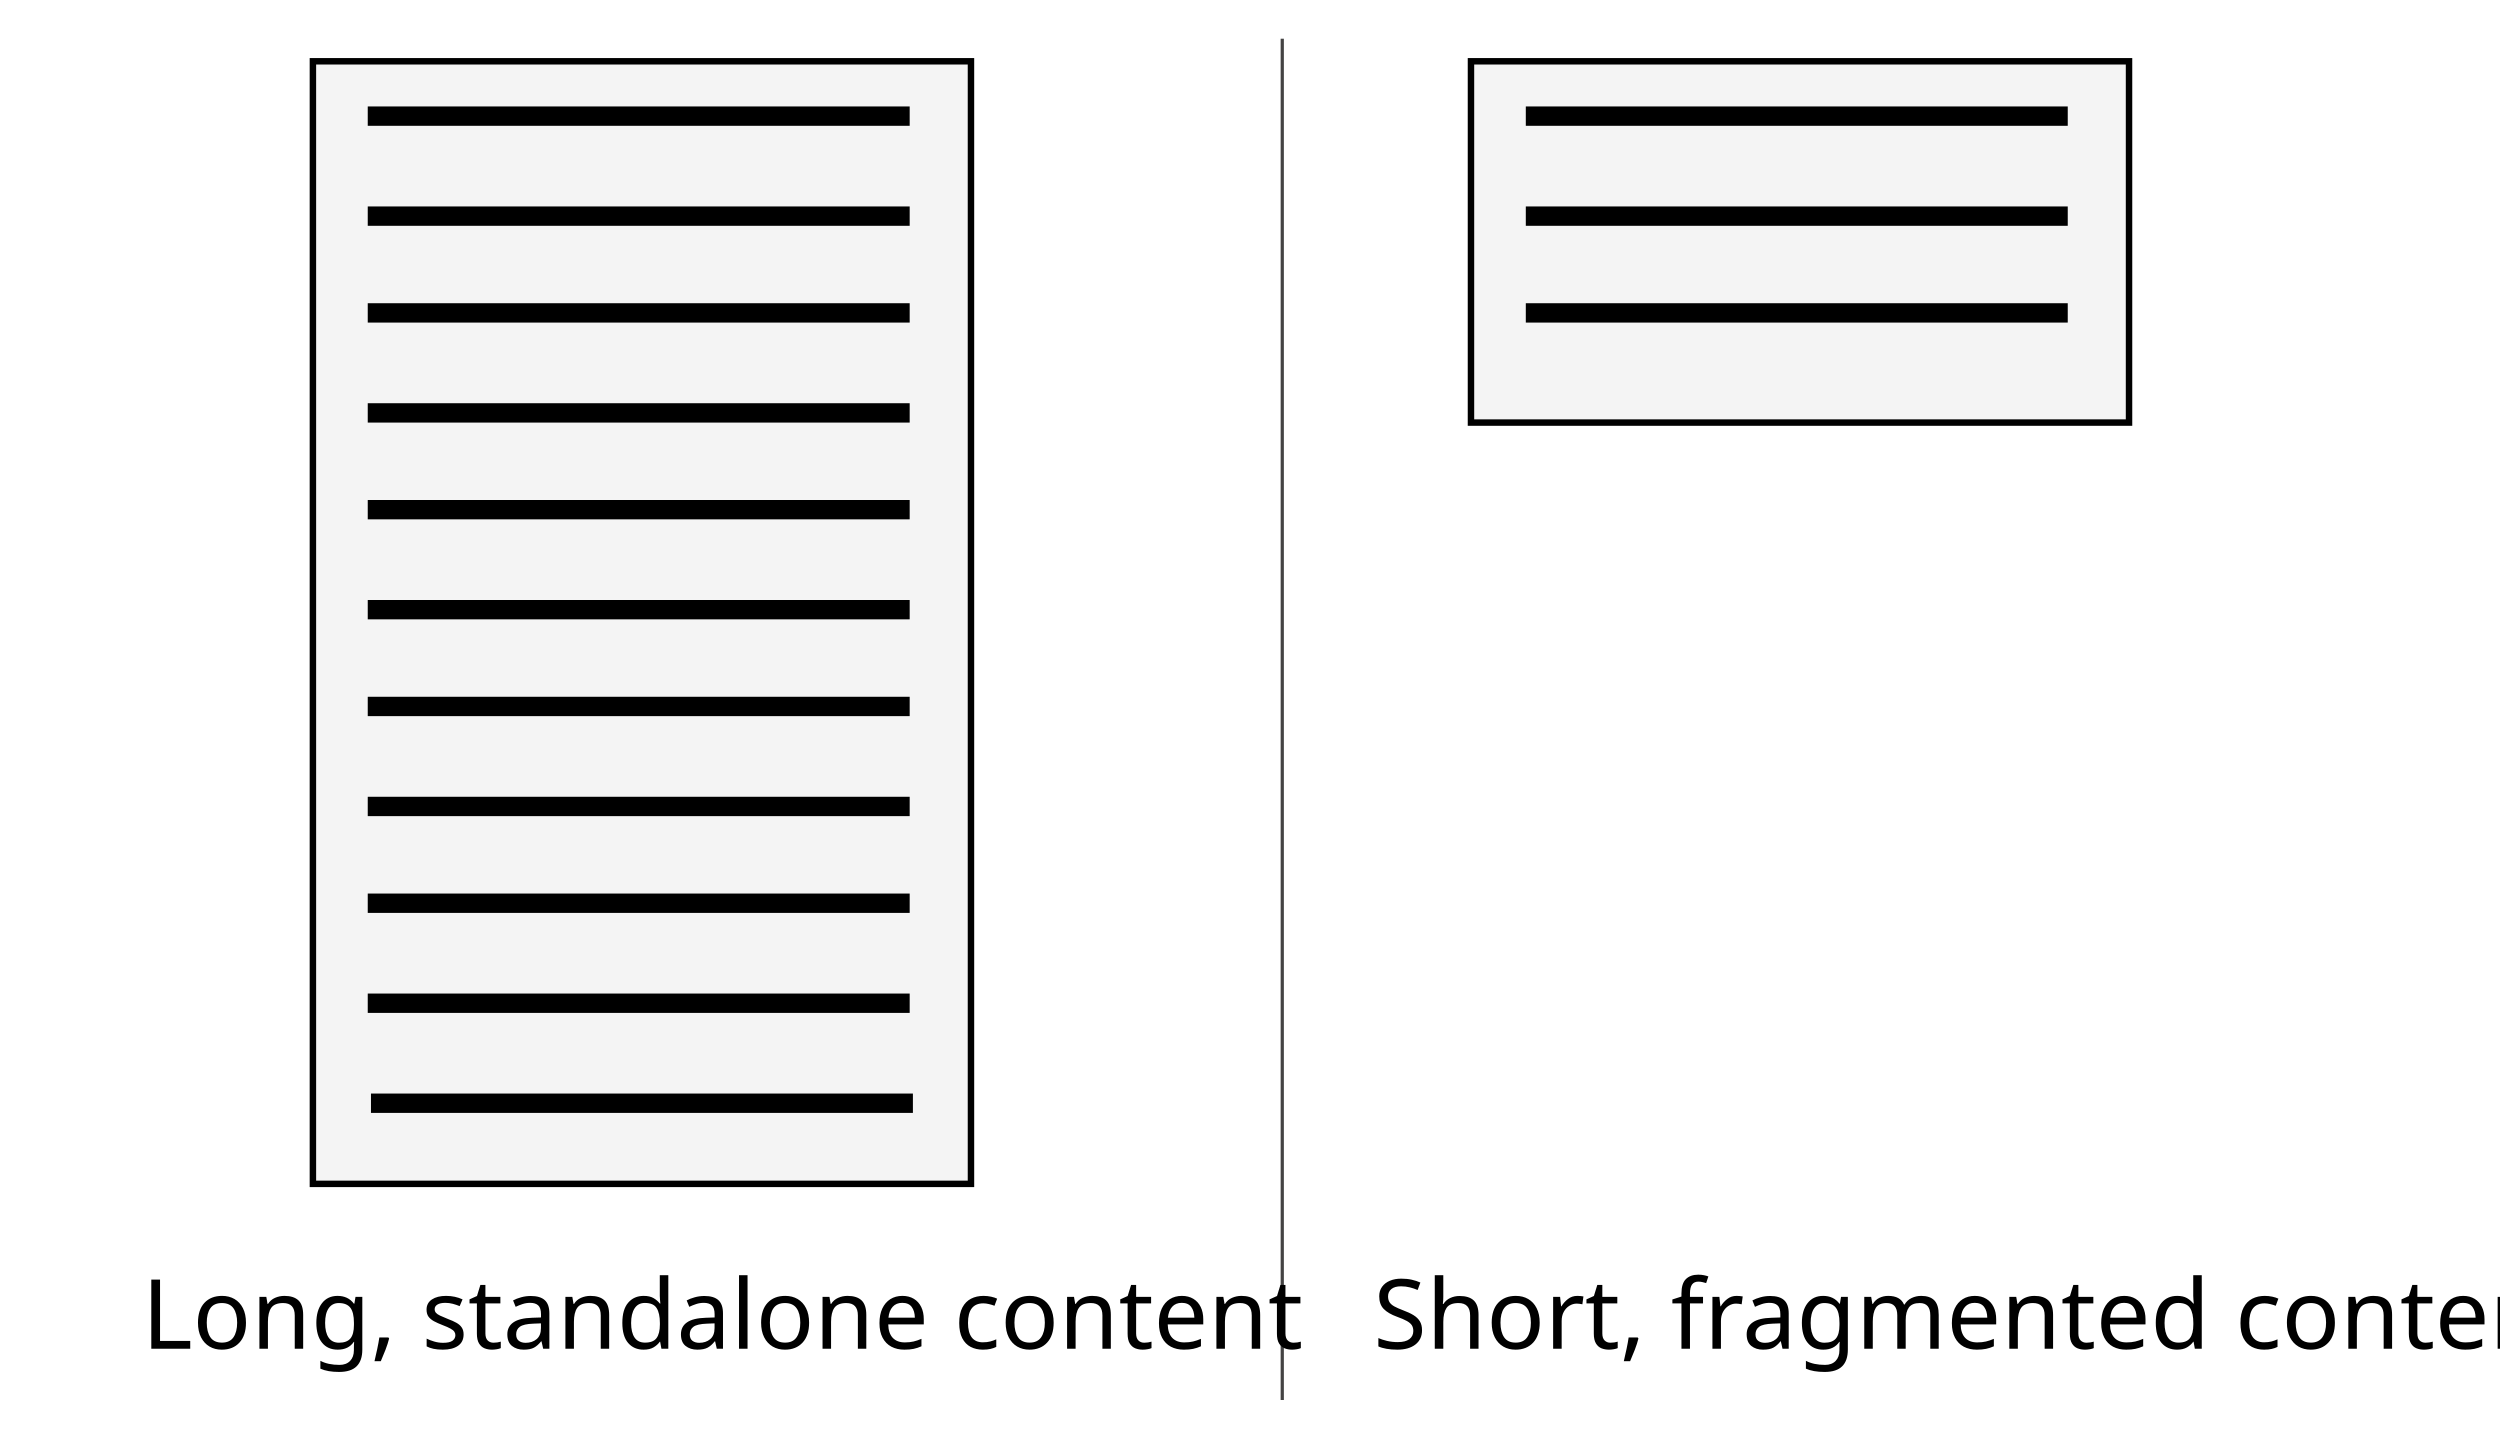
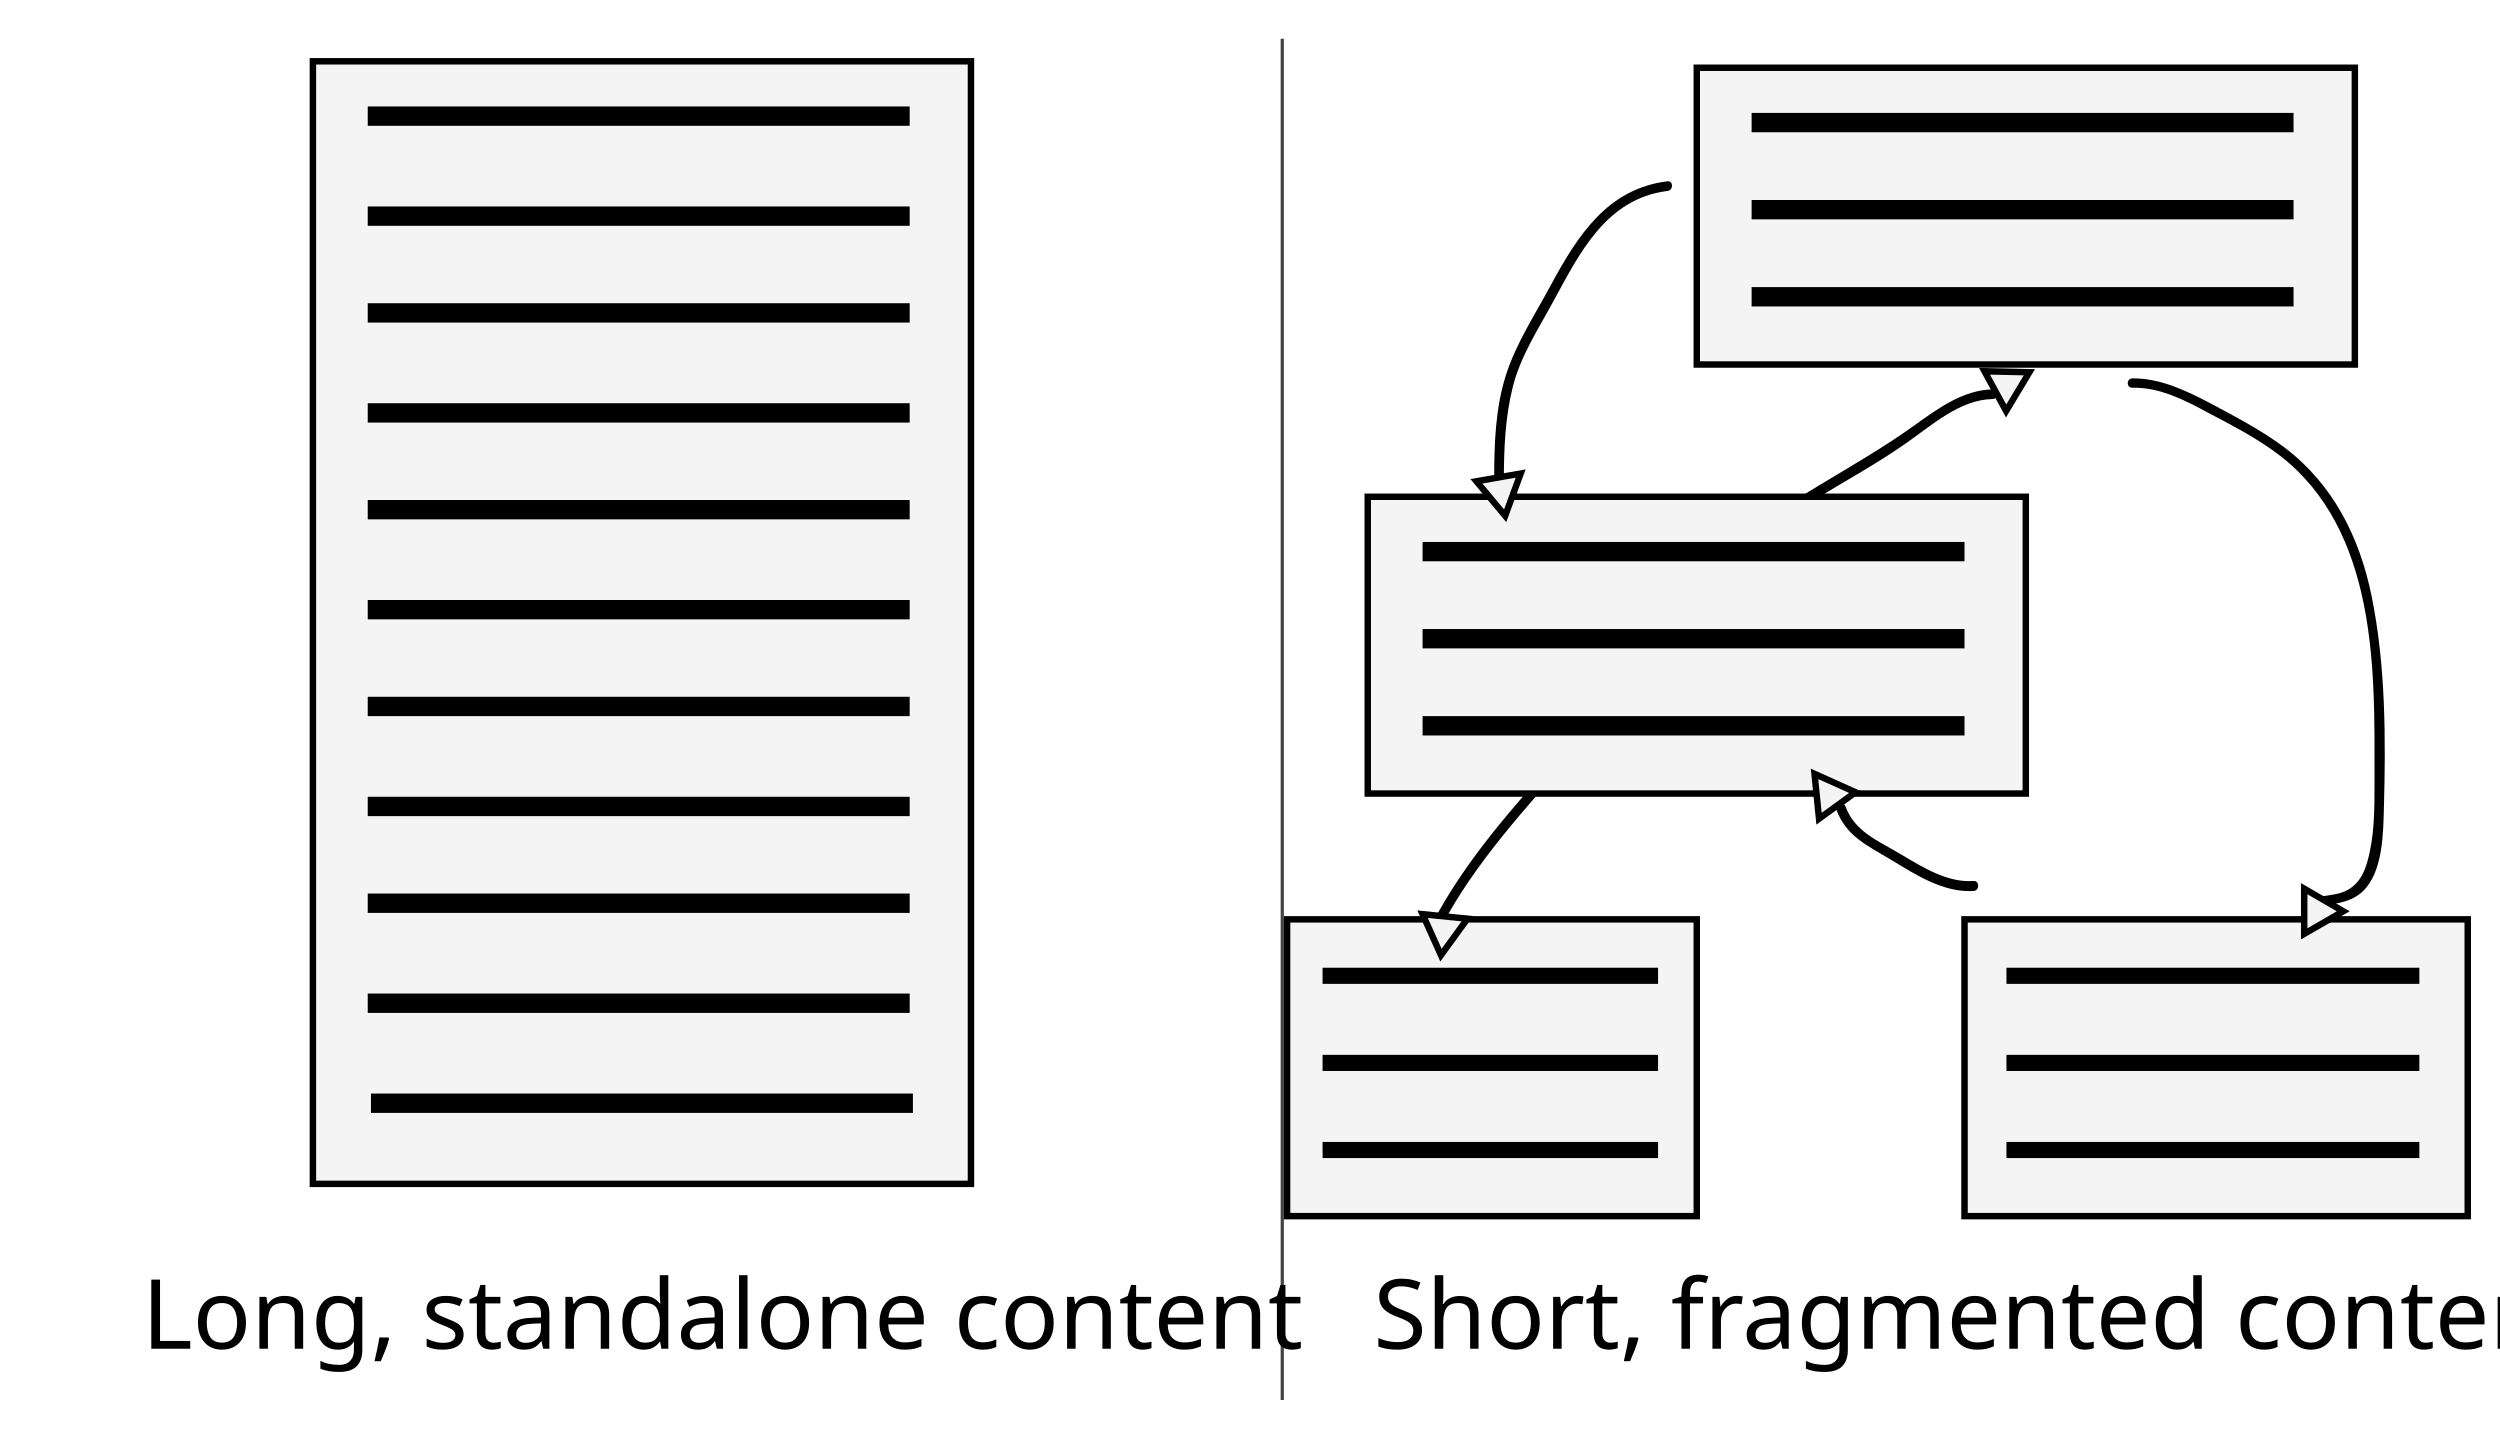
<svg xmlns="http://www.w3.org/2000/svg" version="1.1" id="Layer_1" x="0px" y="0px" viewBox="0 0 775 445" enable-background="new 0 0 775 445" xml:space="preserve">
+   <g>
+     <g>
+       <path d="M617.7,120.7c-9.1,0.2-16.9,5.9-24,11c-9.6,6.9-19.9,12.8-30,18.9c-10,6.1-20.2,12.1-29,19.9c-7.8,7-14.3,15.4-20.4,23.8    c-6.4,8.7-12.4,17.6-19.1,26c-7.1,8.8-14.9,17.1-22.3,25.7c-14.4,16.6-28.1,34.3-35.4,55.3c-0.6,1.8,2.3,2.6,2.9,0.8    c7.2-21,21.3-38.6,35.7-55.2c6.7-7.8,13.6-15.4,20.2-23.2c6.4-7.6,12-15.9,17.8-24c6-8.4,12.2-16.5,19.4-23.9    c8.3-8.4,18.5-14.5,28.5-20.6c9.5-5.8,19.4-11.2,28.6-17.6c8.1-5.6,16.8-13.7,27.1-13.9C619.6,123.7,619.6,120.7,617.7,120.7    L617.7,120.7z" />
+     </g>
+   </g>
  <line fill="none" stroke="#444343" stroke-miterlimit="10" x1="397.5" y1="12" x2="397.5" y2="434" />
  <text transform="matrix(1 0 0 1 43.9999 418.1003)" font-family="'MyriadPro-Regular'" font-size="30">Long, standalone content</text>
  <text transform="matrix(1 0 0 1 425.7656 418.1006)" font-family="'MyriadPro-Regular'" font-size="30">Short, fragmented content</text>
  <rect x="97" y="19" fill="#F4F4F4" stroke="#000000" stroke-width="2" stroke-miterlimit="10" width="204" height="348" />
  <line fill="none" stroke="#000000" stroke-width="6" stroke-miterlimit="10" x1="114" y1="128" x2="282" y2="128" />
  <line fill="none" stroke="#000000" stroke-width="6" stroke-miterlimit="10" x1="114" y1="158" x2="282" y2="158" />
  <line fill="none" stroke="#000000" stroke-width="6" stroke-miterlimit="10" x1="114" y1="219" x2="282" y2="219" />
  <line fill="none" stroke="#000000" stroke-width="6" stroke-miterlimit="10" x1="115" y1="342" x2="283" y2="342" />
  <line fill="none" stroke="#000000" stroke-width="6" stroke-miterlimit="10" x1="114" y1="311" x2="282" y2="311" />
  <line fill="none" stroke="#000000" stroke-width="6" stroke-miterlimit="10" x1="114" y1="280" x2="282" y2="280" />
  <line fill="none" stroke="#000000" stroke-width="6" stroke-miterlimit="10" x1="114" y1="250" x2="282" y2="250" />
  <line fill="none" stroke="#000000" stroke-width="6" stroke-miterlimit="10" x1="114" y1="189" x2="282" y2="189" />
  <line fill="none" stroke="#000000" stroke-width="6" stroke-miterlimit="10" x1="114" y1="67" x2="282" y2="67" />
  <line fill="none" stroke="#000000" stroke-width="6" stroke-miterlimit="10" x1="114" y1="97" x2="282" y2="97" />
  <line fill="none" stroke="#000000" stroke-width="6" stroke-miterlimit="10" x1="114" y1="36" x2="282" y2="36" />
-   <rect x="456" y="19" fill="#F4F4F4" stroke="#000000" stroke-width="2" stroke-miterlimit="10" width="204" height="112" />
-   <line fill="none" stroke="#000000" stroke-width="6" stroke-miterlimit="10" x1="473" y1="67" x2="641" y2="67" />
-   <line fill="none" stroke="#000000" stroke-width="6" stroke-miterlimit="10" x1="473" y1="97" x2="641" y2="97" />
-   <line fill="none" stroke="#000000" stroke-width="6" stroke-miterlimit="10" x1="473" y1="36" x2="641" y2="36" />
+   <rect x="526" y="21" fill="#F4F4F4" stroke="#000000" stroke-width="2" stroke-miterlimit="10" width="204" height="92" />
+   <line fill="none" stroke="#000000" stroke-width="6" stroke-miterlimit="10" x1="543" y1="65" x2="711" y2="65" />
+   <line fill="none" stroke="#000000" stroke-width="6" stroke-miterlimit="10" x1="543" y1="92" x2="711" y2="92" />
+   <line fill="none" stroke="#000000" stroke-width="6" stroke-miterlimit="10" x1="543" y1="38" x2="711" y2="38" />
+   <rect x="424" y="154" fill="#F4F4F4" stroke="#000000" stroke-width="2" stroke-miterlimit="10" width="204" height="92" />
+   <line fill="none" stroke="#000000" stroke-width="6" stroke-miterlimit="10" x1="441" y1="198" x2="609" y2="198" />
+   <line fill="none" stroke="#000000" stroke-width="6" stroke-miterlimit="10" x1="441" y1="225" x2="609" y2="225" />
+   <line fill="none" stroke="#000000" stroke-width="6" stroke-miterlimit="10" x1="441" y1="171" x2="609" y2="171" />
+   <rect x="609" y="285" fill="#F4F4F4" stroke="#000000" stroke-width="2" stroke-miterlimit="10" width="156" height="92" />
+   <line fill="none" stroke="#000000" stroke-width="5" stroke-miterlimit="10" x1="622" y1="329.5" x2="750" y2="329.5" />
+   <line fill="none" stroke="#000000" stroke-width="5" stroke-miterlimit="10" x1="622" y1="356.5" x2="750" y2="356.5" />
+   <line fill="none" stroke="#000000" stroke-width="5" stroke-miterlimit="10" x1="622" y1="302.5" x2="750" y2="302.5" />
+   <g>
+     <g>
+       <path d="M661.1,120.2c8.4-0.2,16.3,3.9,23.5,7.8c6.7,3.5,13.6,7.1,19.8,11.5c15.3,10.7,23.4,26.4,27.6,44.2    c4.5,19.4,4.1,39.6,4.1,59.3c0,8.2,0,16.4-2.3,24.4c-1.4,4.8-3.9,8.3-8.9,9.6c-3.5,0.8-7.1,0.9-10.5,2.2c-1.8,0.6-1,3.5,0.8,2.9    c6.7-2.4,14-1.1,18.7-7.4c4.7-6.2,4.9-16.3,5.1-23.7c0.6-21.9,0.6-44.6-3.8-66.2c-3.7-18.2-11.9-34.6-26.9-46    c-7.3-5.5-15.5-9.7-23.5-14c-7.3-3.8-15.3-7.6-23.7-7.5C659.1,117.3,659.1,120.3,661.1,120.2L661.1,120.2z" />
+     </g>
+   </g>
+   <g>
+     <g>
+       <path d="M611.8,273.1c-8.2,0.6-15.8-4.3-22.6-8.3c-6.8-4.1-14.2-6.9-17.1-14.8c-0.7-1.8-3.6-1-2.9,0.8c3.1,8.6,9.9,11.4,17.3,15.9    c7.6,4.6,16.1,10.1,25.4,9.5C613.7,276,613.7,273,611.8,273.1L611.8,273.1z" />
+     </g>
+   </g>
+   <g>
+     <g>
+       <path d="M466.2,148.9c0-9.8,0.4-19.6,2.8-29.1c2.5-9.7,7.9-17.8,12.6-26.5c8.2-15.1,16.4-31.7,35.3-34.1c1.9-0.2,1.9-3.2,0-3    c-18.6,2.3-27.8,16.8-36.1,32.1c-4.9,9.2-10.7,17.9-13.9,27.8c-3.4,10.5-3.7,21.8-3.7,32.8C463.2,150.8,466.2,150.8,466.2,148.9    L466.2,148.9z" />
+     </g>
+   </g>
+   <rect x="399" y="285" fill="#F4F4F4" stroke="#000000" stroke-width="2" stroke-miterlimit="10" width="127" height="92" />
+   <line fill="none" stroke="#000000" stroke-width="5" stroke-miterlimit="10" x1="410" y1="329.5" x2="514" y2="329.5" />
+   <line fill="none" stroke="#000000" stroke-width="5" stroke-miterlimit="10" x1="410" y1="356.5" x2="514" y2="356.5" />
+   <line fill="none" stroke="#000000" stroke-width="5" stroke-miterlimit="10" x1="410" y1="302.5" x2="514" y2="302.5" />
+   <polygon fill="#F4F4F4" stroke="#000000" stroke-width="2" stroke-miterlimit="10" points="471.4,146.8 466.6,159.9 457.7,149.2 " />
+   <polygon fill="#F4F4F4" stroke="#000000" stroke-width="2" stroke-miterlimit="10" points="629.1,115.4 621.9,127.4 615.2,115.1 " />
+   <polygon fill="#F4F4F4" stroke="#000000" stroke-width="2" stroke-miterlimit="10" points="714.3,275.5 726.4,282.5 714.3,289.5 " />
+   <polygon fill="#F4F4F4" stroke="#000000" stroke-width="2" stroke-miterlimit="10" points="562.5,239.9 575.2,245.6 563.9,253.8 " />
+   <polygon fill="#F4F4F4" stroke="#000000" stroke-width="2" stroke-miterlimit="10" points="446.7,296.1 441,283.4 454.9,284.8 " />
</svg>
